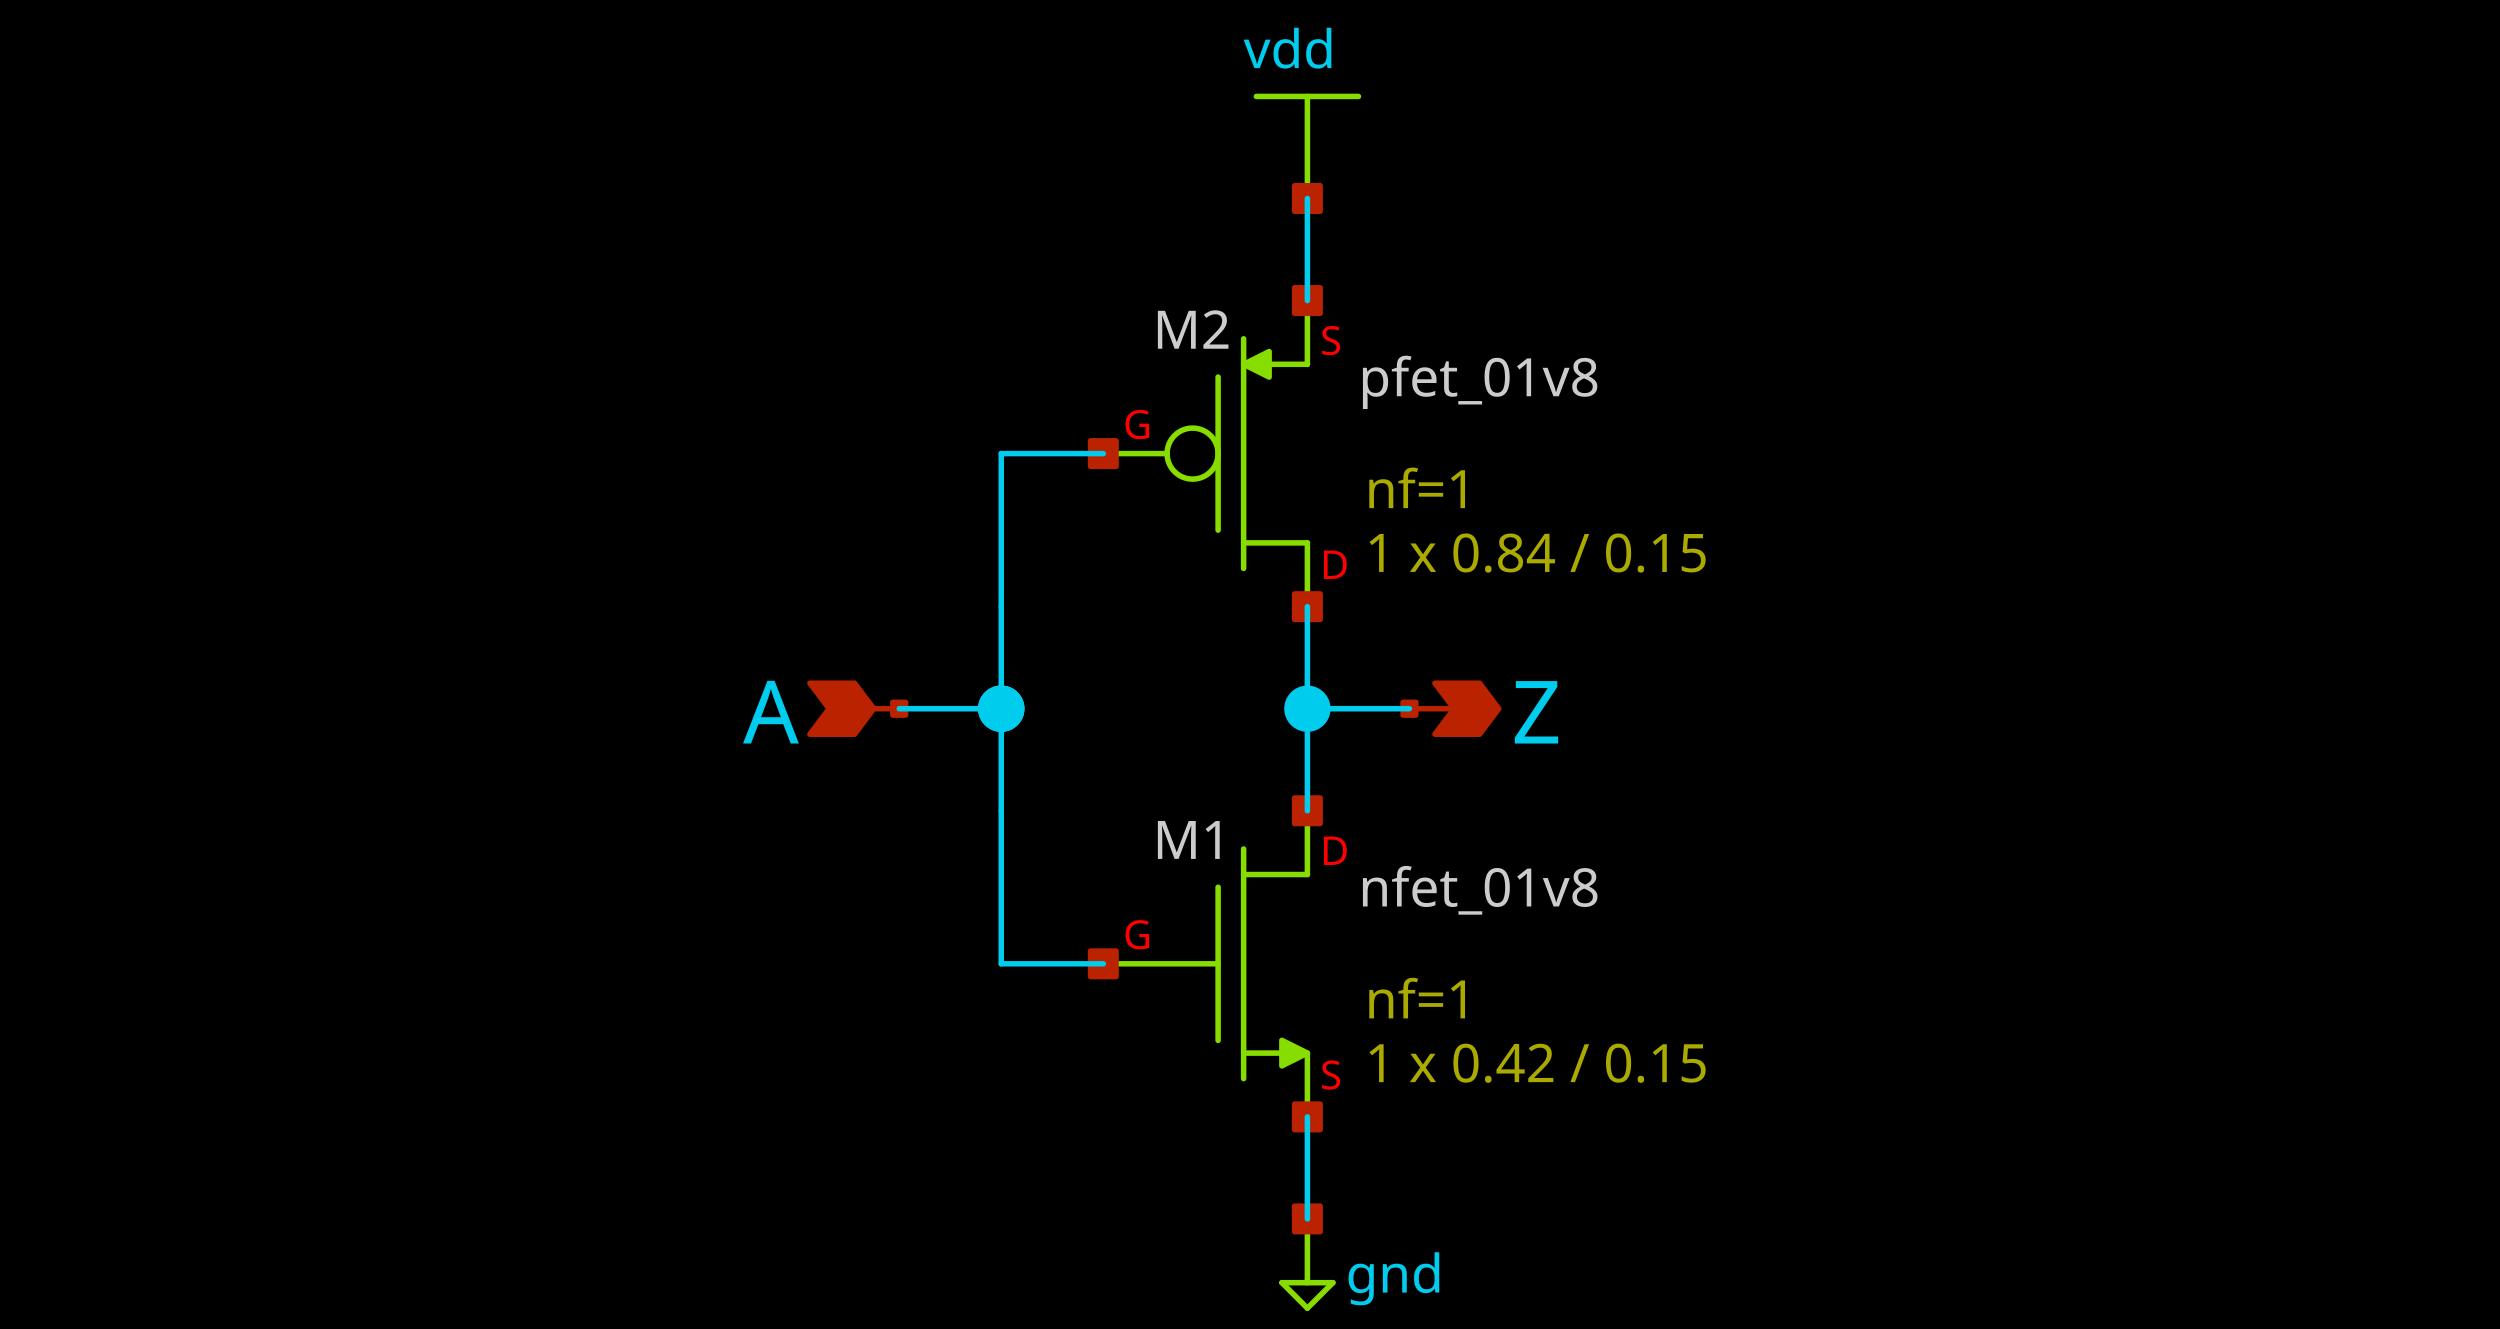
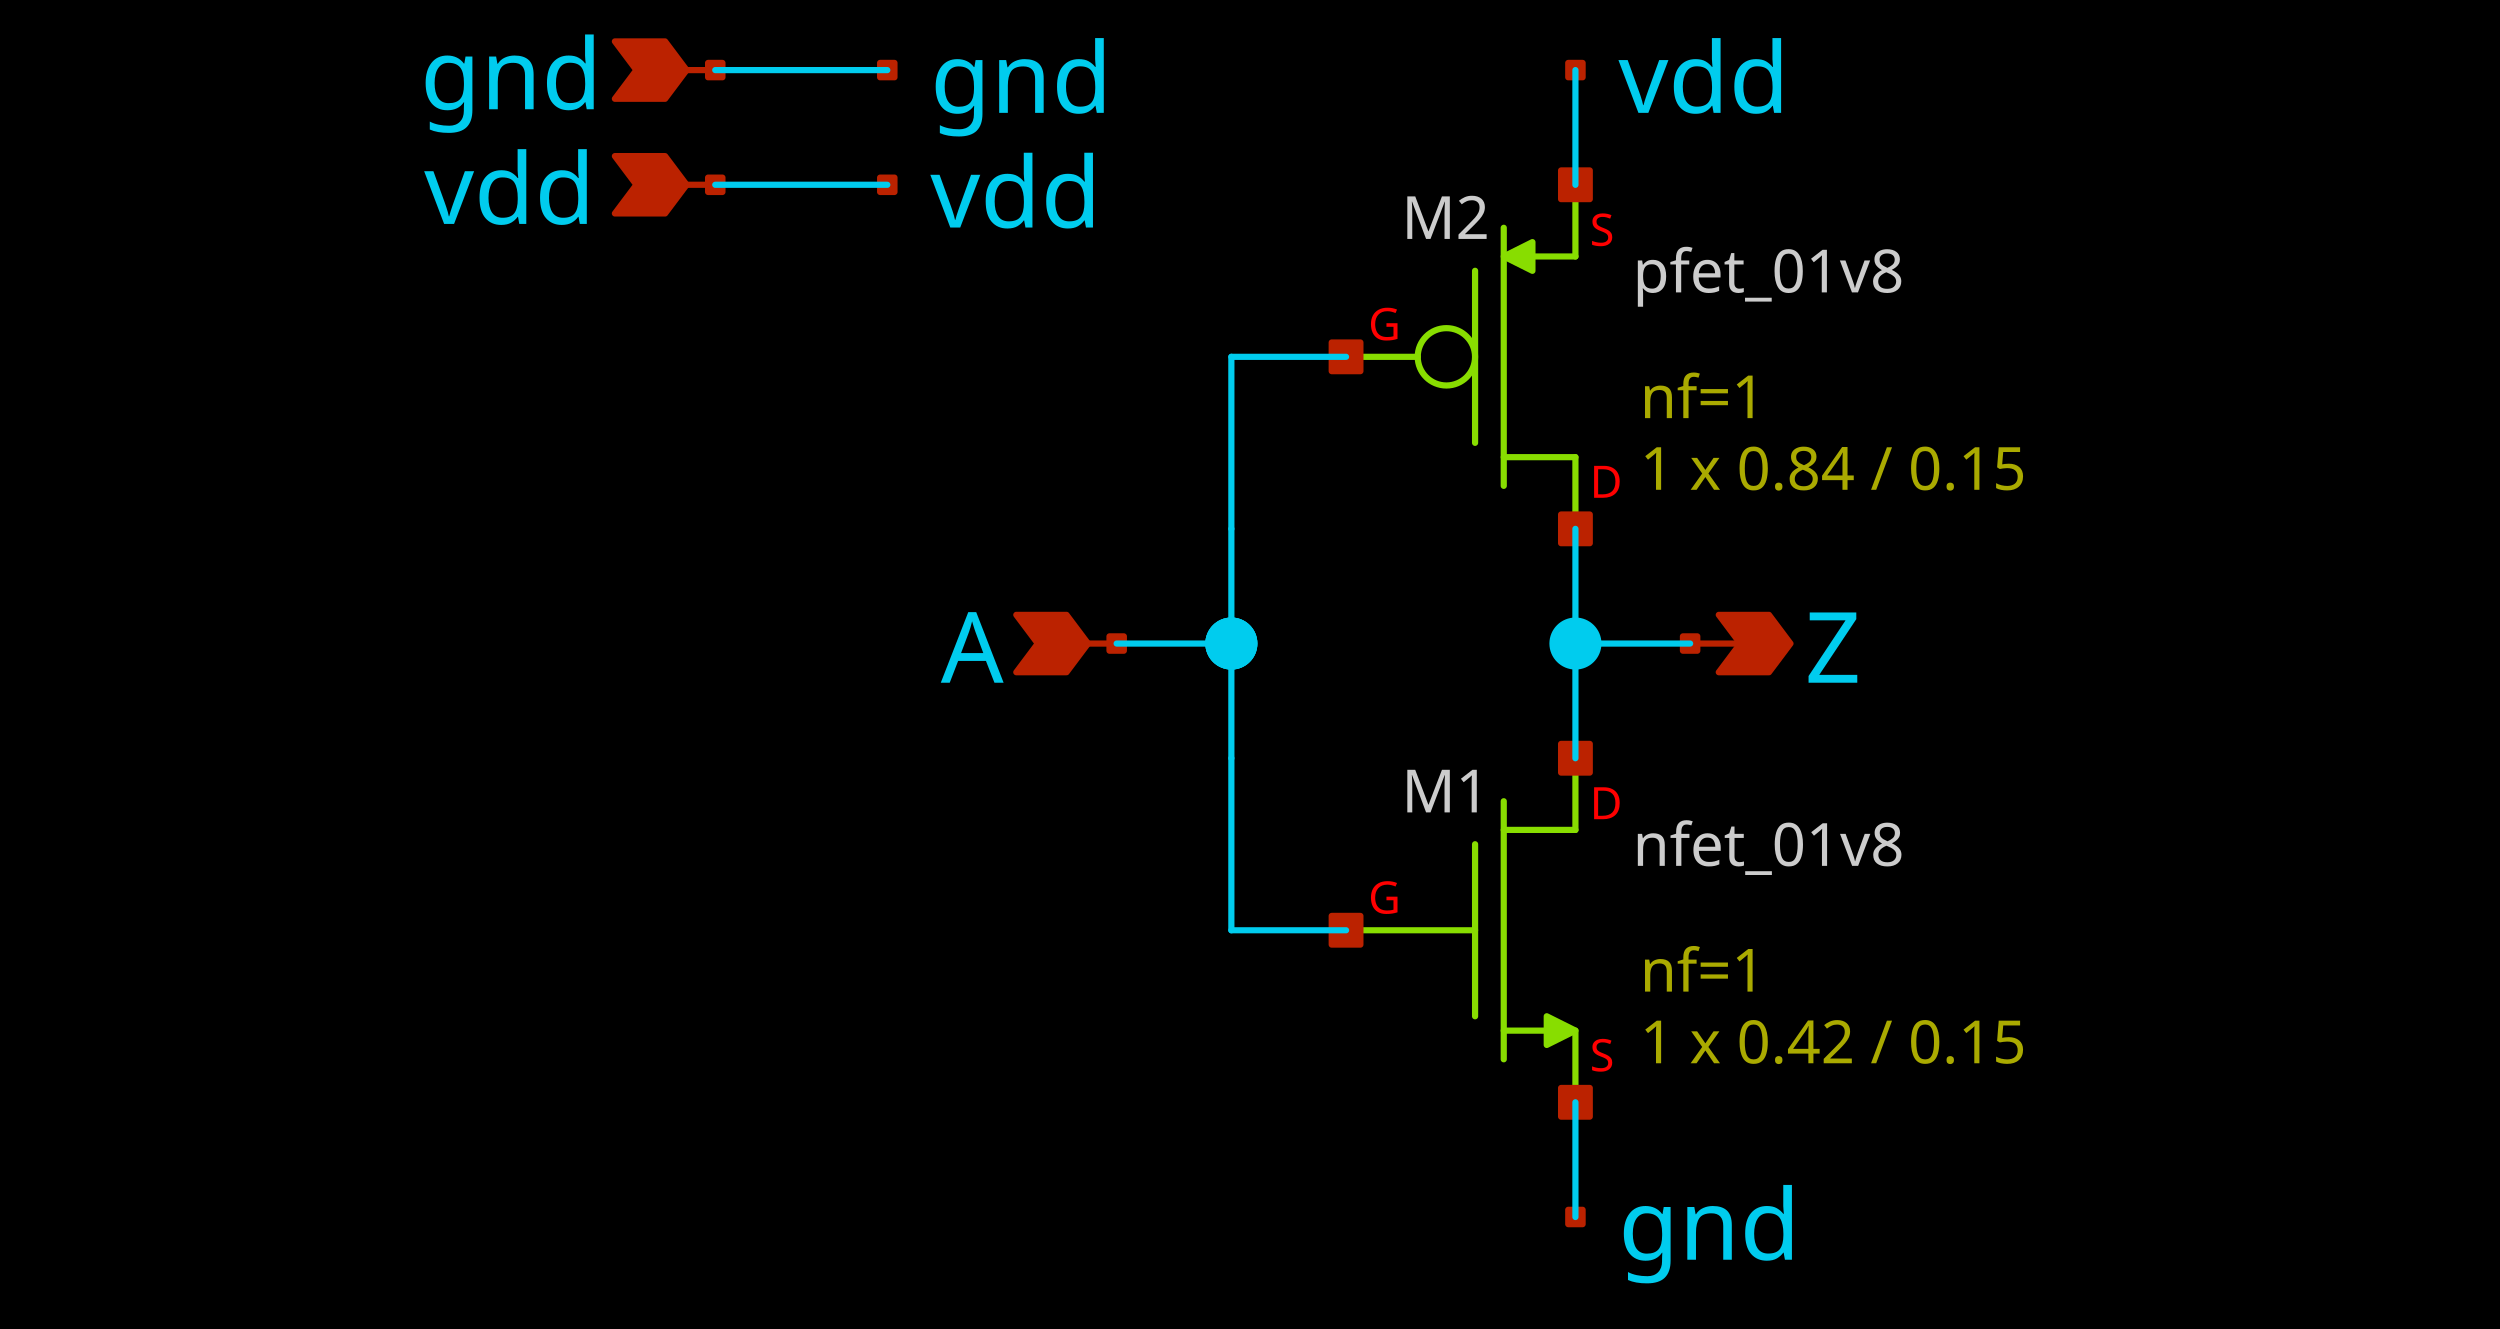
<svg xmlns="http://www.w3.org/2000/svg" width="1280" height="680" version="1.1">
  <style type="text/css">
.l0{
 fill: #000000;
  stroke: #000000;
  stroke-linecap:round;
  stroke-linejoin:round;
-   stroke-width: 2.821;
+   stroke-width: 3.171;
}
.l1{
 fill: #00ccee;
  stroke: #00ccee;
  stroke-linecap:round;
  stroke-linejoin:round;
-   stroke-width: 2.821;
+   stroke-width: 3.171;
}
.l2{
  fill: none;
  stroke: #3f3f3f;
  stroke-linecap:round;
  stroke-linejoin:round;
-   stroke-width: 2.821;
+   stroke-width: 3.171;
}
.l3{
 fill: #cccccc; fill-opacity: 0.5;
  stroke: #cccccc;
  stroke-linecap:round;
  stroke-linejoin:round;
-   stroke-width: 2.821;
+   stroke-width: 3.171;
}
.l4{
 fill: #88dd00;
  stroke: #88dd00;
  stroke-linecap:round;
  stroke-linejoin:round;
-   stroke-width: 2.821;
+   stroke-width: 3.171;
}
.l5{
 fill: #bb2200;
  stroke: #bb2200;
  stroke-linecap:round;
  stroke-linejoin:round;
-   stroke-width: 2.821;
+   stroke-width: 3.171;
}
.l6{
 fill: #00ccee; fill-opacity: 0.5;
  stroke: #00ccee;
  stroke-linecap:round;
  stroke-linejoin:round;
-   stroke-width: 2.821;
+   stroke-width: 3.171;
}
.l7{
 fill: #ff0000; fill-opacity: 0.5;
  stroke: #ff0000;
  stroke-linecap:round;
  stroke-linejoin:round;
-   stroke-width: 2.821;
+   stroke-width: 3.171;
}
.l8{
 fill: #ffff00; fill-opacity: 0.5;
  stroke: #ffff00;
  stroke-linecap:round;
  stroke-linejoin:round;
-   stroke-width: 2.821;
+   stroke-width: 3.171;
}
.l9{
 fill: #ffffff; fill-opacity: 0.5;
  stroke: #ffffff;
  stroke-linecap:round;
  stroke-linejoin:round;
-   stroke-width: 2.821;
+   stroke-width: 3.171;
}
.l10{
 fill: #ff00ff;
  stroke: #ff00ff;
  stroke-linecap:round;
  stroke-linejoin:round;
-   stroke-width: 2.821;
+   stroke-width: 3.171;
}
.l11{
 fill: #00ff00; fill-opacity: 0.5;
  stroke: #00ff00;
  stroke-linecap:round;
  stroke-linejoin:round;
-   stroke-width: 2.821;
+   stroke-width: 3.171;
}
.l12{
 fill: #0044dd; fill-opacity: 0.5;
  stroke: #0044dd;
  stroke-linecap:round;
  stroke-linejoin:round;
-   stroke-width: 2.821;
+   stroke-width: 3.171;
}
.l13{
 fill: #aaaa00; fill-opacity: 0.5;
  stroke: #aaaa00;
  stroke-linecap:round;
  stroke-linejoin:round;
-   stroke-width: 2.821;
+   stroke-width: 3.171;
}
.l14{
  fill: none;
  stroke: #aaccaa;
  stroke-linecap:round;
  stroke-linejoin:round;
-   stroke-width: 2.821;
+   stroke-width: 3.171;
}
.l15{
 fill: #ff7777; fill-opacity: 0.5;
  stroke: #ff7777;
  stroke-linecap:round;
  stroke-linejoin:round;
-   stroke-width: 2.821;
+   stroke-width: 3.171;
}
.l16{
 fill: #bfff81; fill-opacity: 0.5;
  stroke: #bfff81;
  stroke-linecap:round;
  stroke-linejoin:round;
-   stroke-width: 2.821;
+   stroke-width: 3.171;
}
.l17{
  fill: none;
  stroke: #00ffcc;
  stroke-linecap:round;
  stroke-linejoin:round;
-   stroke-width: 2.821;
+   stroke-width: 3.171;
}
.l18{
 fill: #ce0097; fill-opacity: 0.5;
  stroke: #ce0097;
  stroke-linecap:round;
  stroke-linejoin:round;
-   stroke-width: 2.821;
+   stroke-width: 3.171;
}
.l19{
  fill: none;
  stroke: #d2d46b;
  stroke-linecap:round;
  stroke-linejoin:round;
-   stroke-width: 2.821;
+   stroke-width: 3.171;
}
.l20{
  fill: none;
  stroke: #ef6158;
  stroke-linecap:round;
  stroke-linejoin:round;
-   stroke-width: 2.821;
+   stroke-width: 3.171;
}
.l21{
  fill: none;
  stroke: #fdb200;
  stroke-linecap:round;
  stroke-linejoin:round;
-   stroke-width: 2.821;
+   stroke-width: 3.171;
}
text {font-family: Sans-Serif;}
</style>
  <rect class="l0" x="0" y="0" width="1280" height="680" />
-   <text fill="#00ccee" xml:space="preserve" font-size="44.827" transform="translate(380.426, 380.703)">A</text>
-   <text fill="#00ccee" xml:space="preserve" font-size="27.168" transform="translate(636.735, 34.8683)">vdd</text>
-   <text fill="#00ccee" xml:space="preserve" font-size="27.168" transform="translate(688.98, 661.815)">gnd</text>
-   <text fill="#00ccee" xml:space="preserve" font-size="44.827" transform="translate(773.879, 380.703)">Z</text>
-   <text fill="#cccccc" xml:space="preserve" font-size="27.168" transform="translate(590.204, 439.771)">M1</text>
-   <text fill="#ff0000" xml:space="preserve" font-size="20.376" transform="translate(675.919, 557.687)">S</text>
-   <text fill="#ff0000" xml:space="preserve" font-size="20.376" transform="translate(675.919, 442.887)">D</text>
-   <text fill="#ff0000" xml:space="preserve" font-size="20.376" transform="translate(575.02, 485.85)">G</text>
-   <text fill="#cccccc" xml:space="preserve" font-size="27.168" transform="translate(695.511, 464.121)">nfet_01v8</text>
-   <text fill="#aaaa00" xml:space="preserve" font-size="27.168" transform="translate(698.776, 554.058)">1 x 0.42 / 0.15</text>
-   <text fill="#aaaa00" xml:space="preserve" font-size="27.168" transform="translate(698.776, 521.405)">nf=1</text>
-   <text fill="#cccccc" xml:space="preserve" font-size="27.168" transform="translate(590.204, 178.544)">M2</text>
-   <text fill="#ff0000" xml:space="preserve" font-size="20.376" transform="translate(675.919, 296.46)">D</text>
-   <text fill="#ff0000" xml:space="preserve" font-size="20.376" transform="translate(675.919, 181.659)">S</text>
-   <text fill="#ff0000" xml:space="preserve" font-size="20.376" transform="translate(575.02, 224.622)">G</text>
-   <text fill="#cccccc" xml:space="preserve" font-size="27.168" transform="translate(695.511, 202.893)">pfet_01v8</text>
-   <text fill="#aaaa00" xml:space="preserve" font-size="27.168" transform="translate(698.776, 292.831)">1 x 0.84 / 0.15</text>
-   <text fill="#aaaa00" xml:space="preserve" font-size="27.168" transform="translate(698.776, 260.177)">nf=1</text>
-   <path class="l4" d="M636.735 434.695L636.735 552.248" />
-   <path class="l4" d="M564.897 493.471L623.673 493.471" />
-   <path class="l4" d="M669.388 415.103L669.388 447.756" />
-   <path class="l4" d="M669.388 539.186L669.388 571.84" />
-   <path class="l4" d="M623.673 454.287L623.673 532.655" />
-   <path class="l4" d="M636.735 447.756L669.388 447.756" />
-   <path class="l4" d="M636.735 539.186L656.327 539.186" />
-   <path class="l4" d="M656.327 532.655L669.388 539.186L656.327 545.717L656.327 532.655" />
-   <path class="l4" d="M636.735 173.467L636.735 291.02" />
-   <path class="l4" d="M669.388 153.875L669.388 186.529" />
-   <path class="l4" d="M669.388 277.958L669.388 310.612" />
-   <path class="l4" d="M623.673 193.059L623.673 271.428" />
-   <path class="l4" d="M636.735 277.958L669.388 277.958" />
-   <path class="l4" d="M649.796 186.529L669.388 186.529" />
-   <path class="l4" d="M564.897 232.244L597.55 232.244" />
-   <path class="l4" d="M649.796 179.998L636.735 186.529L649.796 193.059L649.796 179.998" />
-   <circle class="l4" cx="610.612" cy="232.244" r="13.061" style="fill:none;" />
-   <path class="l4" d="M669.388 49.384L669.388 101.63" />
-   <path class="l4" d="M643.265 49.384L695.511 49.384" />
-   <path class="l4" d="M669.388 624.085L669.388 656.739" />
-   <path class="l4" d="M656.327 656.739L682.45 656.739" />
-   <path class="l4" d="M669.388 669.8L682.45 656.739" />
-   <path class="l4" d="M656.327 656.739L669.388 669.8" />
-   <path class="l5" d="M447.345 362.857L460.406 362.857" />
-   <path class="l5" d="M447.345 362.857L437.549 349.796L414.691 349.796L424.487 362.857L414.691 375.919L437.549 375.919L447.345 362.857" />
-   <path class="l5" d="M457.141 359.592L463.671 359.592L463.671 366.123L457.141 366.123L457.141 359.592z" />
-   <path class="l5" d="M662.857 408.572L675.919 408.572L675.919 421.634L662.857 421.634L662.857 408.572z" />
-   <path class="l5" d="M558.366 486.941L571.428 486.941L571.428 500.002L558.366 500.002L558.366 486.941z" />
-   <path class="l5" d="M662.857 565.309L675.919 565.309L675.919 578.37L662.857 578.37L662.857 565.309z" />
-   <path class="l5" d="M662.857 304.081L675.919 304.081L675.919 317.143L662.857 317.143L662.857 304.081z" />
-   <path class="l5" d="M558.366 225.713L571.428 225.713L571.428 238.774L558.366 238.774L558.366 225.713z" />
-   <path class="l5" d="M662.857 147.345L675.919 147.345L675.919 160.406L662.857 160.406L662.857 147.345z" />
-   <path class="l5" d="M662.857 95.099L675.919 95.099L675.919 108.16L662.857 108.16L662.857 95.099z" />
-   <path class="l5" d="M662.857 617.554L675.919 617.554L675.919 630.616L662.857 630.616L662.857 617.554z" />
-   <path class="l5" d="M721.634 362.857L744.491 362.857" />
-   <path class="l5" d="M767.349 362.857L757.552 349.796L734.695 349.796L744.491 362.857L734.695 375.919L757.552 375.919L767.349 362.857" />
-   <path class="l5" d="M718.368 359.592L724.899 359.592L724.899 366.123L718.368 366.123L718.368 359.592z" />
-   <path class="l1" d="M460.406 362.857L512.651 362.857" />
-   <path class="l1" d="M512.651 310.612L512.651 362.857" />
-   <path class="l1" d="M512.651 362.857L512.651 415.103" />
-   <path class="l1" d="M512.651 415.103L512.651 493.471" />
-   <path class="l1" d="M512.651 493.471L564.897 493.471" />
-   <path class="l1" d="M512.651 232.244L564.897 232.244" />
-   <path class="l1" d="M512.651 232.244L512.651 310.612" />
-   <path class="l1" d="M669.388 310.612L669.388 415.103" />
-   <path class="l1" d="M669.388 101.63L669.388 153.875" />
-   <path class="l1" d="M669.388 571.84L669.388 624.085" />
-   <path class="l1" d="M669.388 362.857L721.634 362.857" />
-   <circle class="l1" cx="512.651" cy="362.857" r="10.449" />
-   <circle class="l1" cx="669.388" cy="362.857" r="10.449" />
-   <circle class="l1" cx="512.651" cy="362.857" r="10.449" />
-   <circle class="l1" cx="512.651" cy="362.857" r="10.449" />
+   <text fill="#00ccee" xml:space="preserve" font-size="50.383" transform="translate(481.686, 349.551)">A</text>
+   <text fill="#00ccee" xml:space="preserve" font-size="50.383" transform="translate(924.062, 349.551)">Z</text>
+   <text fill="#00ccee" xml:space="preserve" font-size="50.383" transform="translate(217.163, 114.668)">vdd</text>
+   <text fill="#00ccee" xml:space="preserve" font-size="50.383" transform="translate(476.316, 116.503)">vdd</text>
+   <text fill="#00ccee" xml:space="preserve" font-size="50.383" transform="translate(215.163, 55.9473)">gnd</text>
+   <text fill="#00ccee" xml:space="preserve" font-size="50.383" transform="translate(476.316, 57.7823)">gnd</text>
+   <text fill="#00ccee" xml:space="preserve" font-size="50.383" transform="translate(828.641, 644.991)">gnd</text>
+   <text fill="#00ccee" xml:space="preserve" font-size="50.383" transform="translate(828.641, 57.7823)">vdd</text>
+   <text fill="#cccccc" xml:space="preserve" font-size="30.535" transform="translate(717.58, 415.941)">M1</text>
+   <text fill="#ff0000" xml:space="preserve" font-size="22.901" transform="translate(813.96, 548.471)">S</text>
+   <text fill="#ff0000" xml:space="preserve" font-size="22.901" transform="translate(813.96, 419.442)">D</text>
+   <text fill="#ff0000" xml:space="preserve" font-size="22.901" transform="translate(700.539, 467.73)">G</text>
+   <text fill="#cccccc" xml:space="preserve" font-size="30.535" transform="translate(835.981, 443.308)">nfet_01v8</text>
+   <text fill="#aaaa00" xml:space="preserve" font-size="30.535" transform="translate(839.651, 544.393)">1 x 0.42 / 0.15</text>
+   <text fill="#aaaa00" xml:space="preserve" font-size="30.535" transform="translate(839.651, 507.692)">nf=1</text>
+   <text fill="#cccccc" xml:space="preserve" font-size="30.535" transform="translate(717.58, 122.337)">M2</text>
+   <text fill="#ff0000" xml:space="preserve" font-size="22.901" transform="translate(813.96, 254.867)">D</text>
+   <text fill="#ff0000" xml:space="preserve" font-size="22.901" transform="translate(813.96, 125.838)">S</text>
+   <text fill="#ff0000" xml:space="preserve" font-size="22.901" transform="translate(700.539, 174.126)">G</text>
+   <text fill="#cccccc" xml:space="preserve" font-size="30.535" transform="translate(835.981, 149.704)">pfet_01v8</text>
+   <text fill="#aaaa00" xml:space="preserve" font-size="30.535" transform="translate(839.651, 250.789)">1 x 0.84 / 0.15</text>
+   <text fill="#aaaa00" xml:space="preserve" font-size="30.535" transform="translate(839.651, 214.088)">nf=1</text>
+   <path class="l4" d="M769.92 410.236L769.92 542.357" />
+   <path class="l4" d="M689.179 476.297L755.24 476.297" />
+   <path class="l4" d="M806.62 388.215L806.62 424.916" />
+   <path class="l4" d="M806.62 527.677L806.62 564.378" />
+   <path class="l4" d="M755.24 432.256L755.24 520.337" />
+   <path class="l4" d="M769.92 424.916L806.62 424.916" />
+   <path class="l4" d="M769.92 527.677L791.94 527.677" />
+   <path class="l4" d="M791.94 520.337L806.62 527.677L791.94 535.017L791.94 520.337" />
+   <path class="l4" d="M769.92 116.631L769.92 248.753" />
+   <path class="l4" d="M806.62 94.611L806.62 131.312" />
+   <path class="l4" d="M806.62 234.073L806.62 270.774" />
+   <path class="l4" d="M755.24 138.652L755.24 226.733" />
+   <path class="l4" d="M769.92 234.073L806.62 234.073" />
+   <path class="l4" d="M784.6 131.312L806.62 131.312" />
+   <path class="l4" d="M689.179 182.692L725.879 182.692" />
+   <path class="l4" d="M784.6 123.972L769.92 131.312L784.6 138.652L784.6 123.972" />
+   <circle class="l4" cx="740.559" cy="182.692" r="14.68" style="fill:none;" />
+   <path class="l5" d="M557.057 329.494L571.737 329.494" />
+   <path class="l5" d="M557.057 329.494L546.047 314.814L520.356 314.814L531.366 329.494L520.356 344.175L546.047 344.175L557.057 329.494" />
+   <path class="l5" d="M568.067 325.824L575.407 325.824L575.407 333.165L568.067 333.165L568.067 325.824z" />
+   <path class="l5" d="M799.28 380.875L813.96 380.875L813.96 395.555L799.28 395.555L799.28 380.875z" />
+   <path class="l5" d="M681.839 468.956L696.519 468.956L696.519 483.637L681.839 483.637L681.839 468.956z" />
+   <path class="l5" d="M799.28 557.038L813.96 557.038L813.96 571.718L799.28 571.718L799.28 557.038z" />
+   <path class="l5" d="M799.28 263.434L813.96 263.434L813.96 278.114L799.28 278.114L799.28 263.434z" />
+   <path class="l5" d="M681.839 175.352L696.519 175.352L696.519 190.033L681.839 190.033L681.839 175.352z" />
+   <path class="l5" d="M799.28 87.271L813.96 87.271L813.96 101.951L799.28 101.951L799.28 87.271z" />
+   <path class="l5" d="M865.341 329.494L891.032 329.494" />
+   <path class="l5" d="M916.722 329.494L905.712 314.814L880.021 314.814L891.032 329.494L880.021 344.175L905.712 344.175L916.722 329.494" />
+   <path class="l5" d="M861.671 325.824L869.011 325.824L869.011 333.165L861.671 333.165L861.671 325.824z" />
+   <path class="l5" d="M351.534 94.611L366.214 94.611" />
+   <path class="l5" d="M351.534 94.611L340.524 79.931L314.833 79.931L325.844 94.611L314.833 109.291L340.524 109.291L351.534 94.611" />
+   <path class="l5" d="M362.544 90.941L369.884 90.941L369.884 98.281L362.544 98.281L362.544 90.941z" />
+   <path class="l5" d="M450.625 90.941L457.965 90.941L457.965 98.281L450.625 98.281L450.625 90.941z" />
+   <path class="l5" d="M351.534 35.89L366.214 35.89" />
+   <path class="l5" d="M351.534 35.89L340.524 21.21L314.833 21.21L325.844 35.89L314.833 50.571L340.524 50.571L351.534 35.89" />
+   <path class="l5" d="M362.544 32.22L369.884 32.22L369.884 39.56L362.544 39.56L362.544 32.22z" />
+   <path class="l5" d="M450.625 32.22L457.965 32.22L457.965 39.56L450.625 39.56L450.625 32.22z" />
+   <path class="l5" d="M802.95 619.429L810.29 619.429L810.29 626.769L802.95 626.769L802.95 619.429z" />
+   <path class="l5" d="M802.95 32.22L810.29 32.22L810.29 39.56L802.95 39.56L802.95 32.22z" />
+   <path class="l1" d="M571.737 329.494L630.458 329.494" />
+   <path class="l1" d="M630.458 270.774L630.458 329.494" />
+   <path class="l1" d="M630.458 329.494L630.458 388.215" />
+   <path class="l1" d="M630.458 388.215L630.458 476.297" />
+   <path class="l1" d="M630.458 476.297L689.179 476.297" />
+   <path class="l1" d="M630.458 182.692L689.179 182.692" />
+   <path class="l1" d="M630.458 182.692L630.458 270.774" />
+   <path class="l1" d="M806.62 270.774L806.62 388.215" />
+   <path class="l1" d="M806.62 35.89L806.62 94.611" />
+   <path class="l1" d="M806.62 564.378L806.62 623.099" />
+   <path class="l1" d="M806.62 329.494L865.341 329.494" />
+   <path class="l1" d="M366.214 94.611L454.295 94.611" />
+   <path class="l1" d="M366.214 35.89L454.295 35.89" />
+   <circle class="l1" cx="630.458" cy="329.494" r="11.744" />
+   <circle class="l1" cx="806.62" cy="329.494" r="11.744" />
+   <circle class="l1" cx="630.458" cy="329.494" r="11.744" />
+   <circle class="l1" cx="630.458" cy="329.494" r="11.744" />
</svg>
